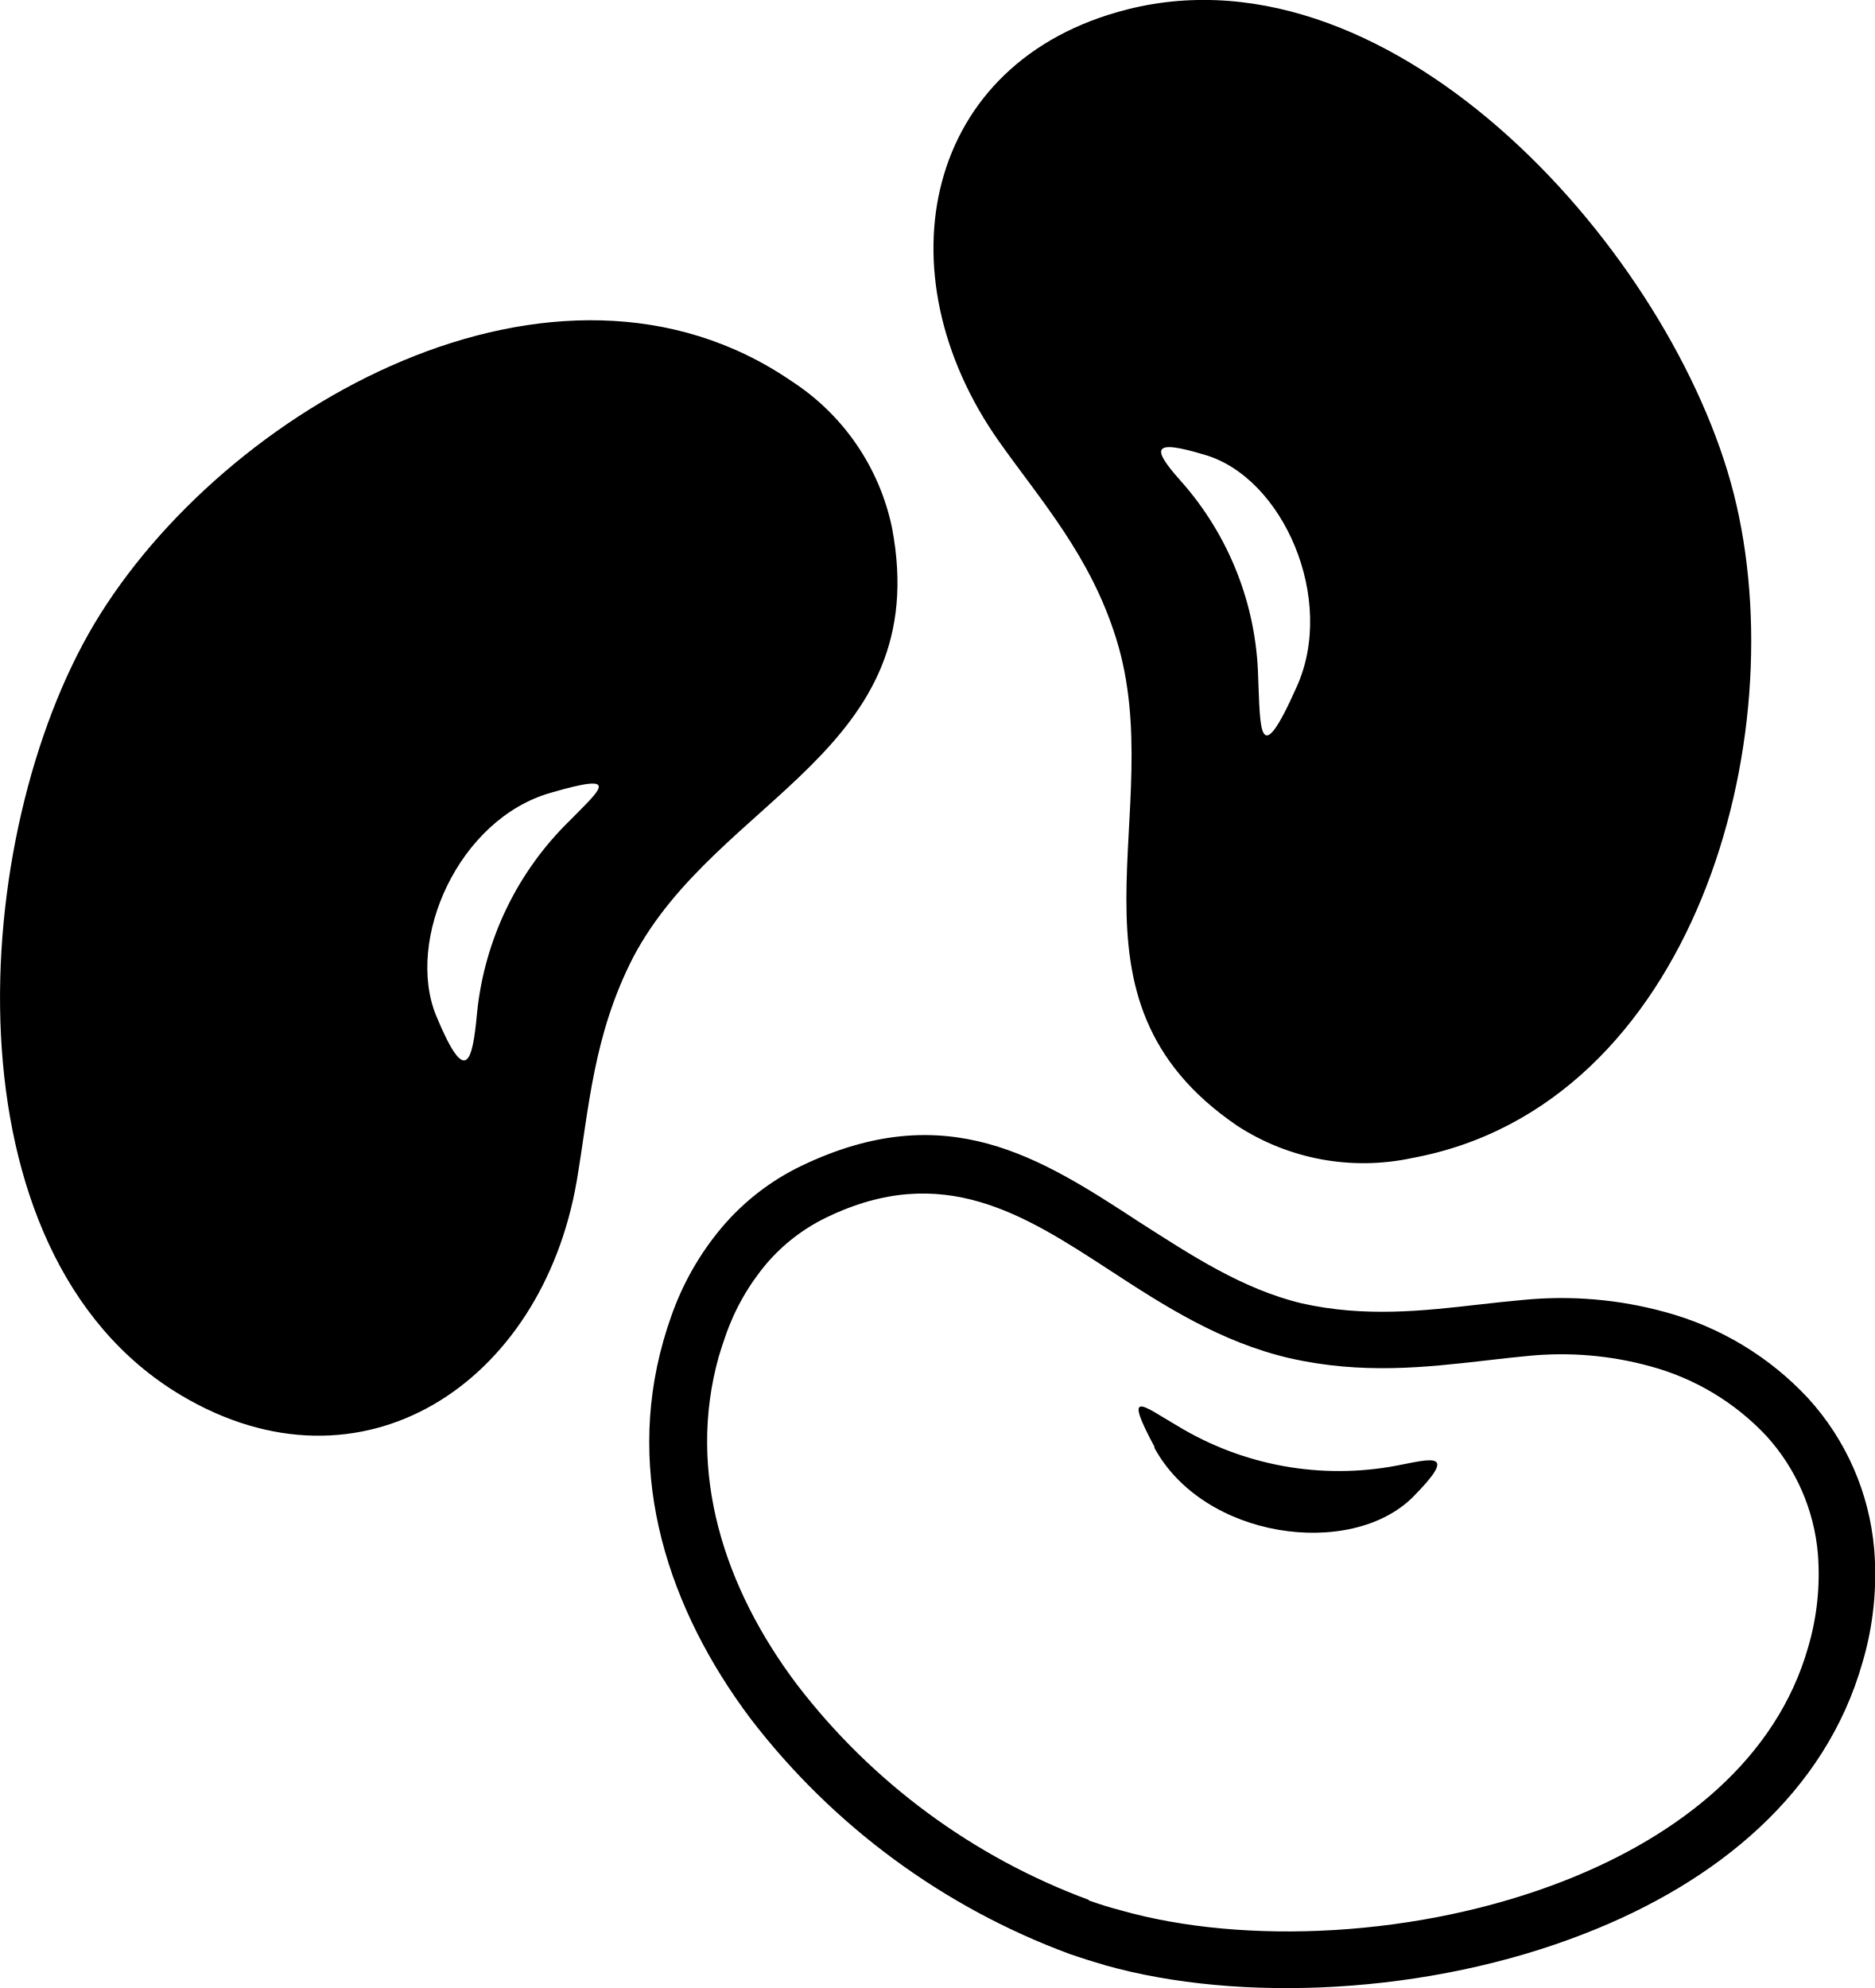
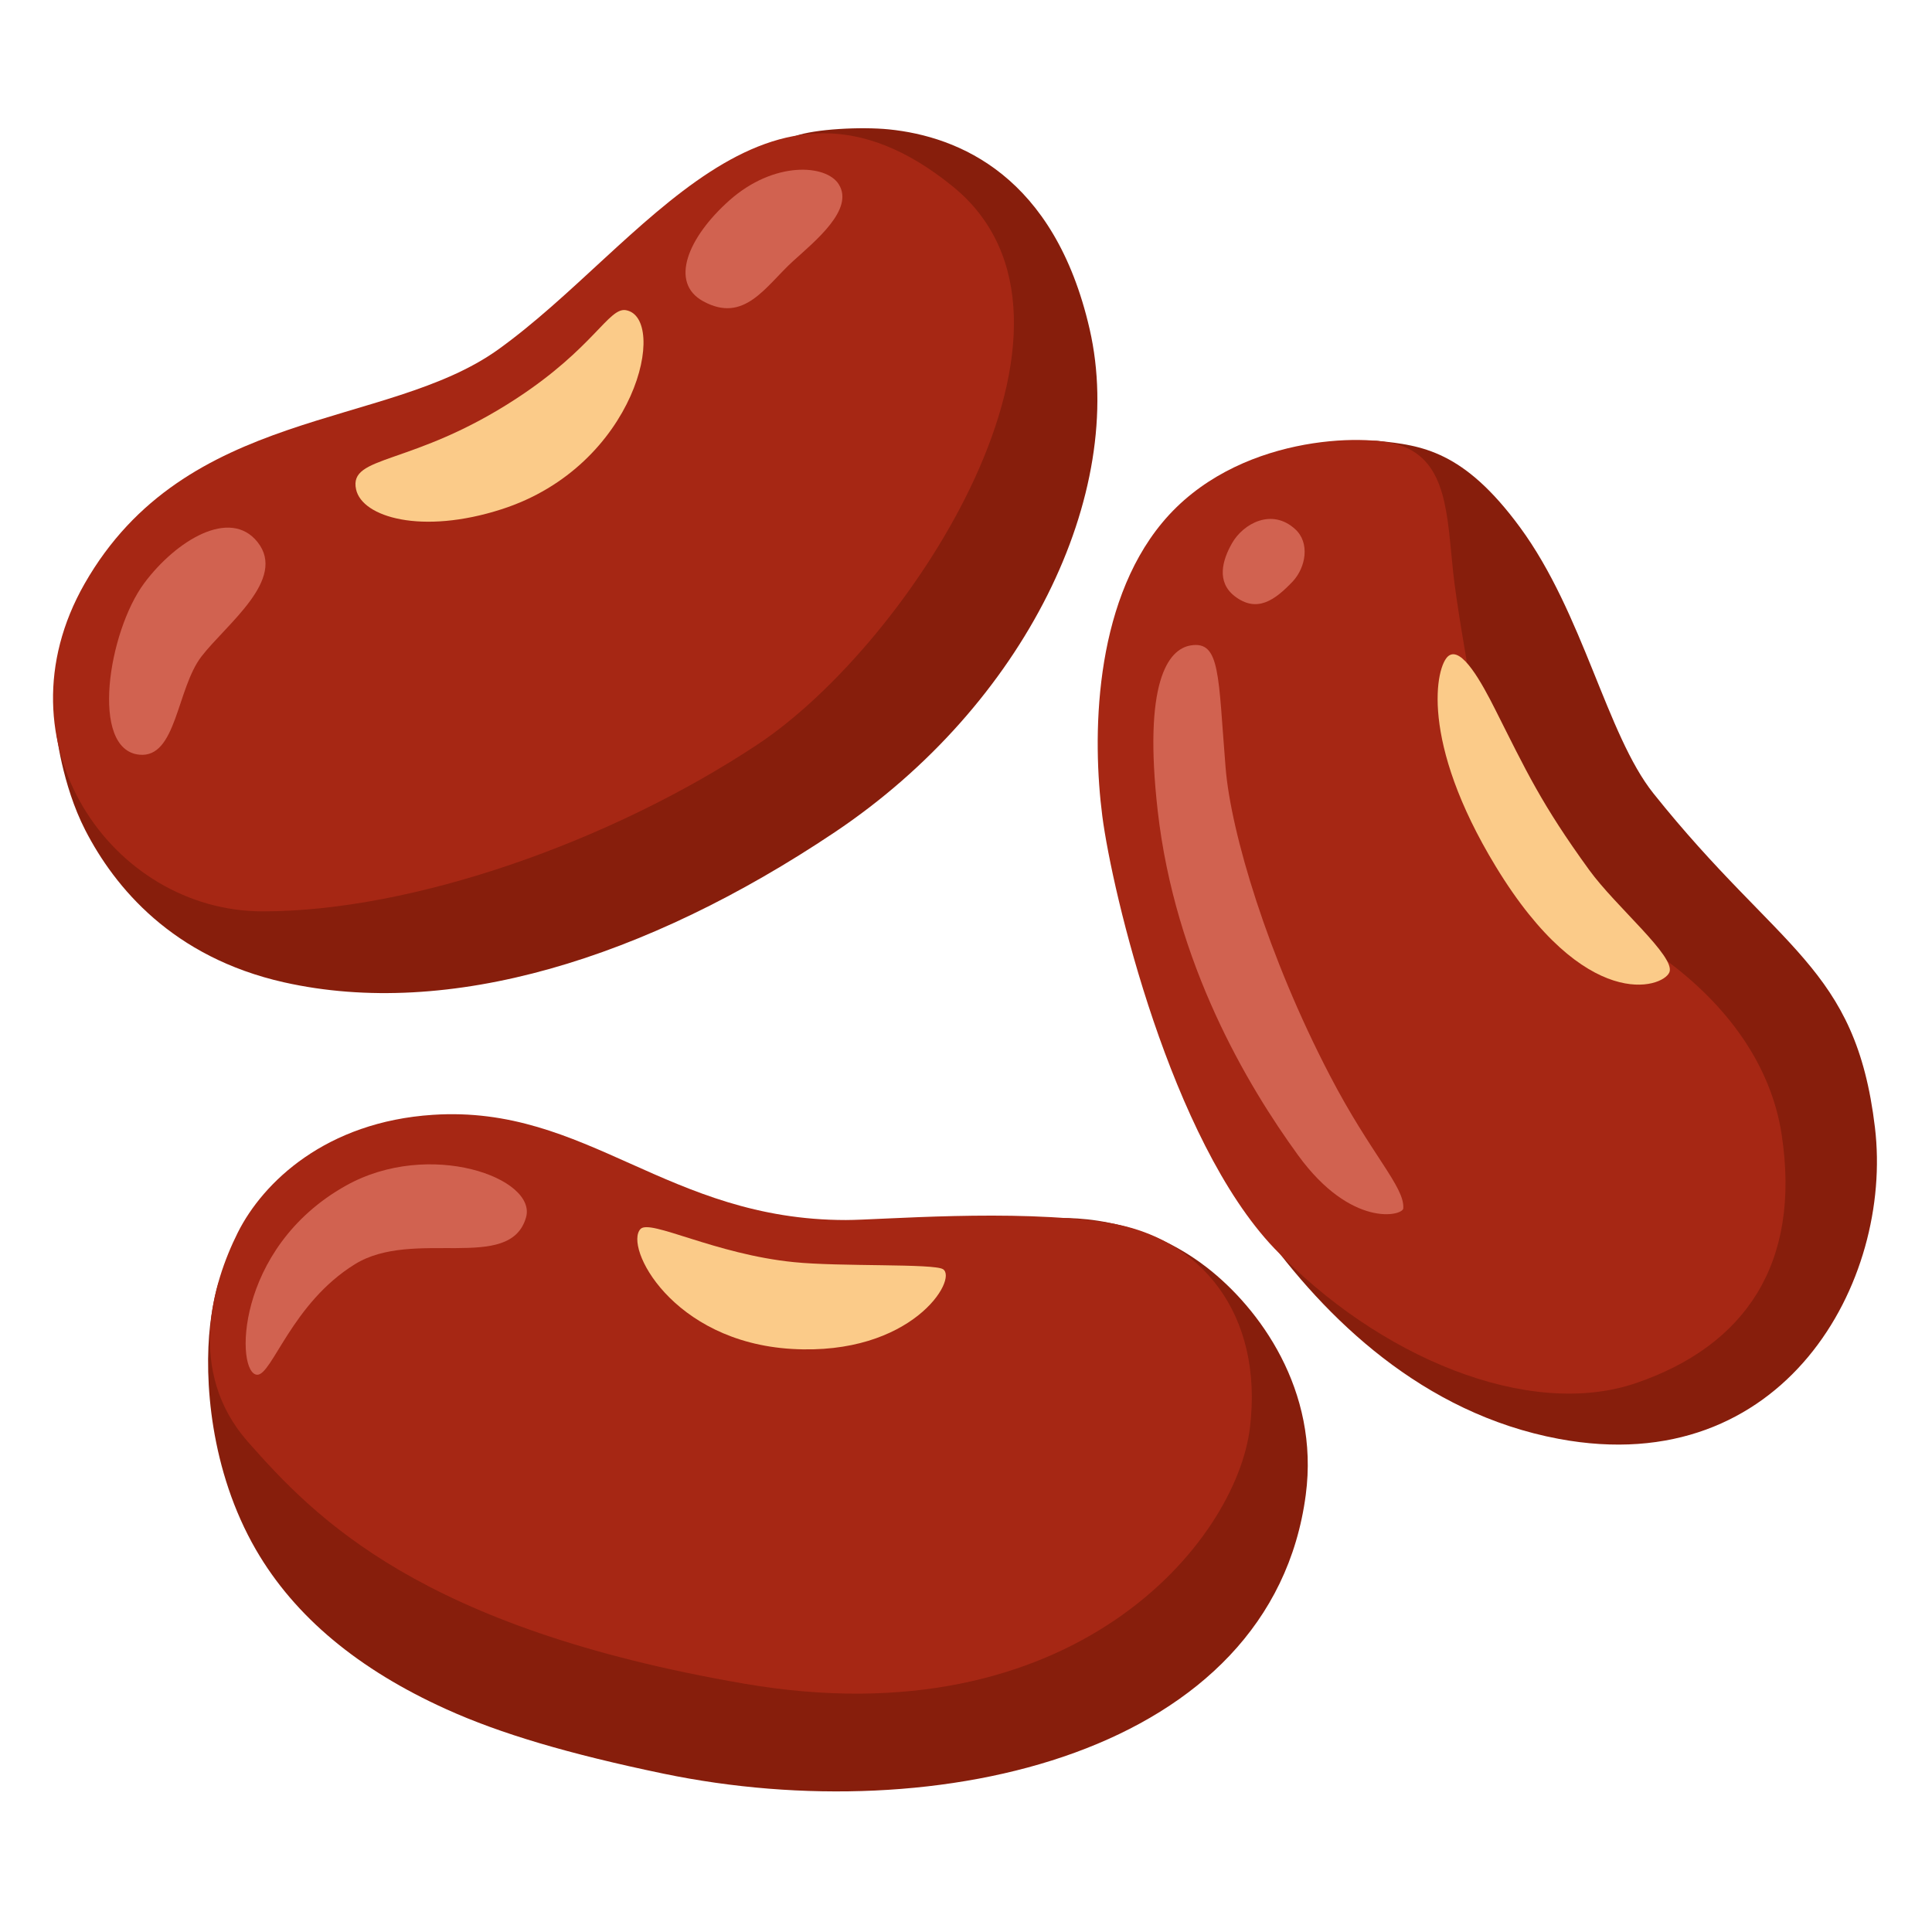
- <svg xmlns="http://www.w3.org/2000/svg" id="Layer_1" data-name="Layer 1" viewBox="0 0 115.9 122.88">
-   <defs>
-     <style>.cls-1{fill-rule:evenodd;}</style>
-   </defs>
-   <path class="cls-1" d="M107.17,30.52C111,45.61,104.7,68.37,87.28,71.58a14.31,14.31,0,0,1-10.81-2C64.85,61.65,72.33,50.19,69,39.49c-1.59-5.13-4.65-8.53-7.26-12.22C54.4,16.85,57.07,3.77,69.69.58c16.66-4.21,33.76,15.25,37.48,29.94ZM68.28,121.46c-.73-.21-1.46-.44-2.18-.69a44.15,44.15,0,0,1-19.7-14.53c-5.1-6.79-7.76-15-5.4-23.34.14-.5.3-1,.47-1.48a17.46,17.46,0,0,1,3.18-5.59,14.91,14.91,0,0,1,4.87-3.76c9-4.32,14.81-.51,20.94,3.49,3.13,2,6.33,4.12,10,5,3.92.88,7.5.47,11,.07.8-.09,1.6-.18,2.68-.28a24.14,24.14,0,0,1,8.79.75,18.72,18.72,0,0,1,8.83,5.32,15.86,15.86,0,0,1,4.09,9.33,19.15,19.15,0,0,1-.72,7c-2.29,8.08-9,13.59-17.18,16.77-9.65,3.78-21.33,4.3-29.65,1.95Zm3.06-32c3.06,5.68,12.16,6.9,16,3.07,2.84-2.87,1.17-2.36-1-1.94a19.21,19.21,0,0,1-13.58-2.47c-2.08-1.2-3.39-2.4-1.38,1.34Zm-4.06,28c.65.23,1.31.44,2,.62,7.66,2.17,18.46,1.68,27.42-1.83,7.19-2.82,13.12-7.57,15.07-14.44a16,16,0,0,0,.6-5.77,12.4,12.4,0,0,0-3.18-7.28A15.29,15.29,0,0,0,102,84.45a20.65,20.65,0,0,0-7.53-.64c-.68.06-1.63.17-2.59.28-3.78.43-7.65.88-12.17-.14-4.27-1-7.74-3.23-11.12-5.44-5.29-3.44-10.32-6.73-17.5-3.26a11.39,11.39,0,0,0-3.72,2.87,14.05,14.05,0,0,0-2.53,4.47c-.15.43-.29.85-.41,1.26-2,7.15.34,14.31,4.83,20.27a40.37,40.37,0,0,0,18.06,13.32Zm12.87-75c2.46-5.42-.84-12.95-5.69-14.35-3.31-1-3.26-.39-1.48,1.61a18.94,18.94,0,0,1,4.79,12.1c.14,3.15,0,6,2.38.64ZM34.05,49c-5.73,1.63-9,9.11-7.09,13.78,1.81,4.36,2.24,3,2.53-.19a19.31,19.31,0,0,1,5.74-11.88c1.9-1.94,3.25-3-1.18-1.71ZM5.83,38.56c8-13.38,28.51-25,43.1-15a14.26,14.26,0,0,1,6.21,9.07c2.62,13.81-10.77,16.62-16,26.54C36.66,64,36.41,68.52,35.65,73,33.49,85.54,22.34,92.9,11.17,86.23-3.59,77.42-1.92,51.57,5.83,38.56Z" />
+ <svg xmlns="http://www.w3.org/2000/svg" version="1.1" id="Layer_3" x="0px" y="0px" viewBox="0 0 128 128" style="enable-background:new 0 0 128 128;" xml:space="preserve">
+   <path style="fill:#871E0C;" d="M56.96,30.28L3.72,48.43c0,0,0.37,3.53,1.93,6.57c1.95,3.79,5.78,8.42,13.16,10.08  c10.91,2.45,23.92-1.52,36.49-9.94S74.7,32.74,72.19,21.8C69.86,11.66,63.54,9.04,58.88,8.57c-1.83-0.18-4.87-0.03-6.22,0.45  C50.56,9.75,56.96,30.28,56.96,30.28z" />
+   <path style="fill:#A62714;" d="M33,23.16c-7.38,5.29-20.69,3.76-27.4,15.52c-5.98,10.5,1.8,21.7,11.81,21.7  c9.9,0,23-4.58,32.77-11.05c10.2-6.76,23.93-28.06,12.94-36.98C50.73,2.29,42.59,16.29,33,23.16z" />
+   <path style="fill:#FBCB89;" d="M41.47,20.55c-1.14-0.2-2.13,2.5-7.25,5.85c-6.92,4.53-11.13,3.71-10.63,6.02  c0.4,1.85,4.36,3.02,9.64,1.32C42.21,30.85,44.27,21.05,41.47,20.55z" />
+   <path style="fill:#D16250;" d="M46.59,19.96c-2.26-1.23-1.02-4.23,1.73-6.68c2.97-2.64,6.43-2.39,7.25-1.07  c1.04,1.66-1.54,3.74-3.05,5.11C50.71,18.98,49.31,21.45,46.59,19.96z" />
+   <path style="fill:#D16250;" d="M17.06,35.91c-1.82-2.28-5.39-0.11-7.5,2.72C7.17,41.84,5.94,49.67,9.23,50  c2.47,0.25,2.47-4.37,4.12-6.51C15,41.35,19.03,38.38,17.06,35.91z" />
+   <path style="fill:#871E0C;" d="M86.53,35.06c0,0,1.99-6.14,4.77-5.85c2.89,0.3,5.67,0.64,9.4,5.72c4.2,5.71,5.74,13.74,8.84,17.63  c8.36,10.47,13.4,11.42,14.68,22.14c1.22,10.2-6.02,23.42-20.94,20.63c-18.05-3.37-25.87-25.27-25.87-25.27L86.53,35.06z" />
+   <path style="fill:#A62714;" d="M77,34.63c-4.58,5.51-4.63,14.32-3.97,19.43s4.56,21.48,11.4,28.65c6.84,7.17,16.83,11.38,24,8.91  c7.17-2.47,10.91-7.88,9.61-16.45c-0.7-4.62-3.63-8.63-7.83-11.68c-4.2-3.05-11.46-11.04-11.46-11.04s-2.06-10.71-2.47-14.5  c-0.41-3.79-0.38-7.37-3.49-8.44C90.51,28.71,81.86,28.78,77,34.63z" />
+   <path style="fill:#D16250;" d="M85.81,35.06c-1.55-1.42-3.44-0.37-4.18,0.92c-0.66,1.15-1.04,2.57,0.16,3.51  c1.48,1.15,2.68,0.27,3.85-0.96C86.52,37.59,86.8,35.96,85.81,35.06z" />
+   <path style="fill:#D16250;" d="M78.89,42.76c-1.52,0.25-3.15,2.47-2.19,10.95c1.15,10.13,5.92,18.18,9.31,22.84  c3.51,4.82,6.92,4.01,6.96,3.51c0.11-1.42-2.14-3.56-4.87-8.82c-4.1-7.87-6.55-16.06-6.9-20.37C80.7,44.74,80.86,42.44,78.89,42.76z  " />
+   <path style="fill:#FBCB89;" d="M95.95,43.47c-0.81,0.66-1.93,5.59,3.15,13.94c5.93,9.75,11.06,8.05,11.5,7.01  c0.44-1.04-3.54-4.34-5.31-6.78c-3.17-4.37-4.16-6.53-6.22-10.62C98.18,45.25,96.82,42.76,95.95,43.47z" />
+   <path style="fill:#871E0C;" d="M50.42,95.6c-0.25-0.08-35.94-10.62-35.94-10.62s-0.36,1.07-0.56,2.82c-0.41,3.56,0,9.63,3.04,14.88  c2.58,4.45,6.81,7.94,12.61,10.56c3.57,1.62,8.14,2.97,14.39,4.27c18.21,3.78,40.29-1.34,42.55-18.47c0.92-6.95-3.1-12.4-6.57-15.08  c-5.08-3.93-10.55-3.21-10.55-3.21L50.42,95.6z" />
+   <path style="fill:#A62714;" d="M56.04,80.83c-11.83,0-17.12-7.64-27.36-6.97c-7.07,0.46-11.25,4.45-12.93,7.81  c-1.68,3.36-3.41,9.22,0.67,13.85c4.45,5.04,11.41,12.34,32.9,16.03c21.81,3.75,32.57-9.4,33.49-16.95  c0.92-7.55-3.27-12.67-9.48-13.6C67.12,80.07,58.32,80.83,56.04,80.83z" />
+   <path style="fill:#FBCB89;" d="M42.44,81.42c-1.12,1.15,2.07,7.48,10.02,7.95s11.02-4.62,10.02-5.28c-0.59-0.39-6.86-0.16-9.88-0.47  C47.38,83.1,43.09,80.76,42.44,81.42z" />
+   <path style="fill:#D16250;" d="M34.85,80.66c-1.06,3.69-7.46,0.69-11.34,3.1c-4.16,2.57-5.48,7.32-6.46,7.32  c-1.45,0-1.55-8.38,5.87-12.53C28.46,75.45,35.6,78.06,34.85,80.66z" />
</svg>
